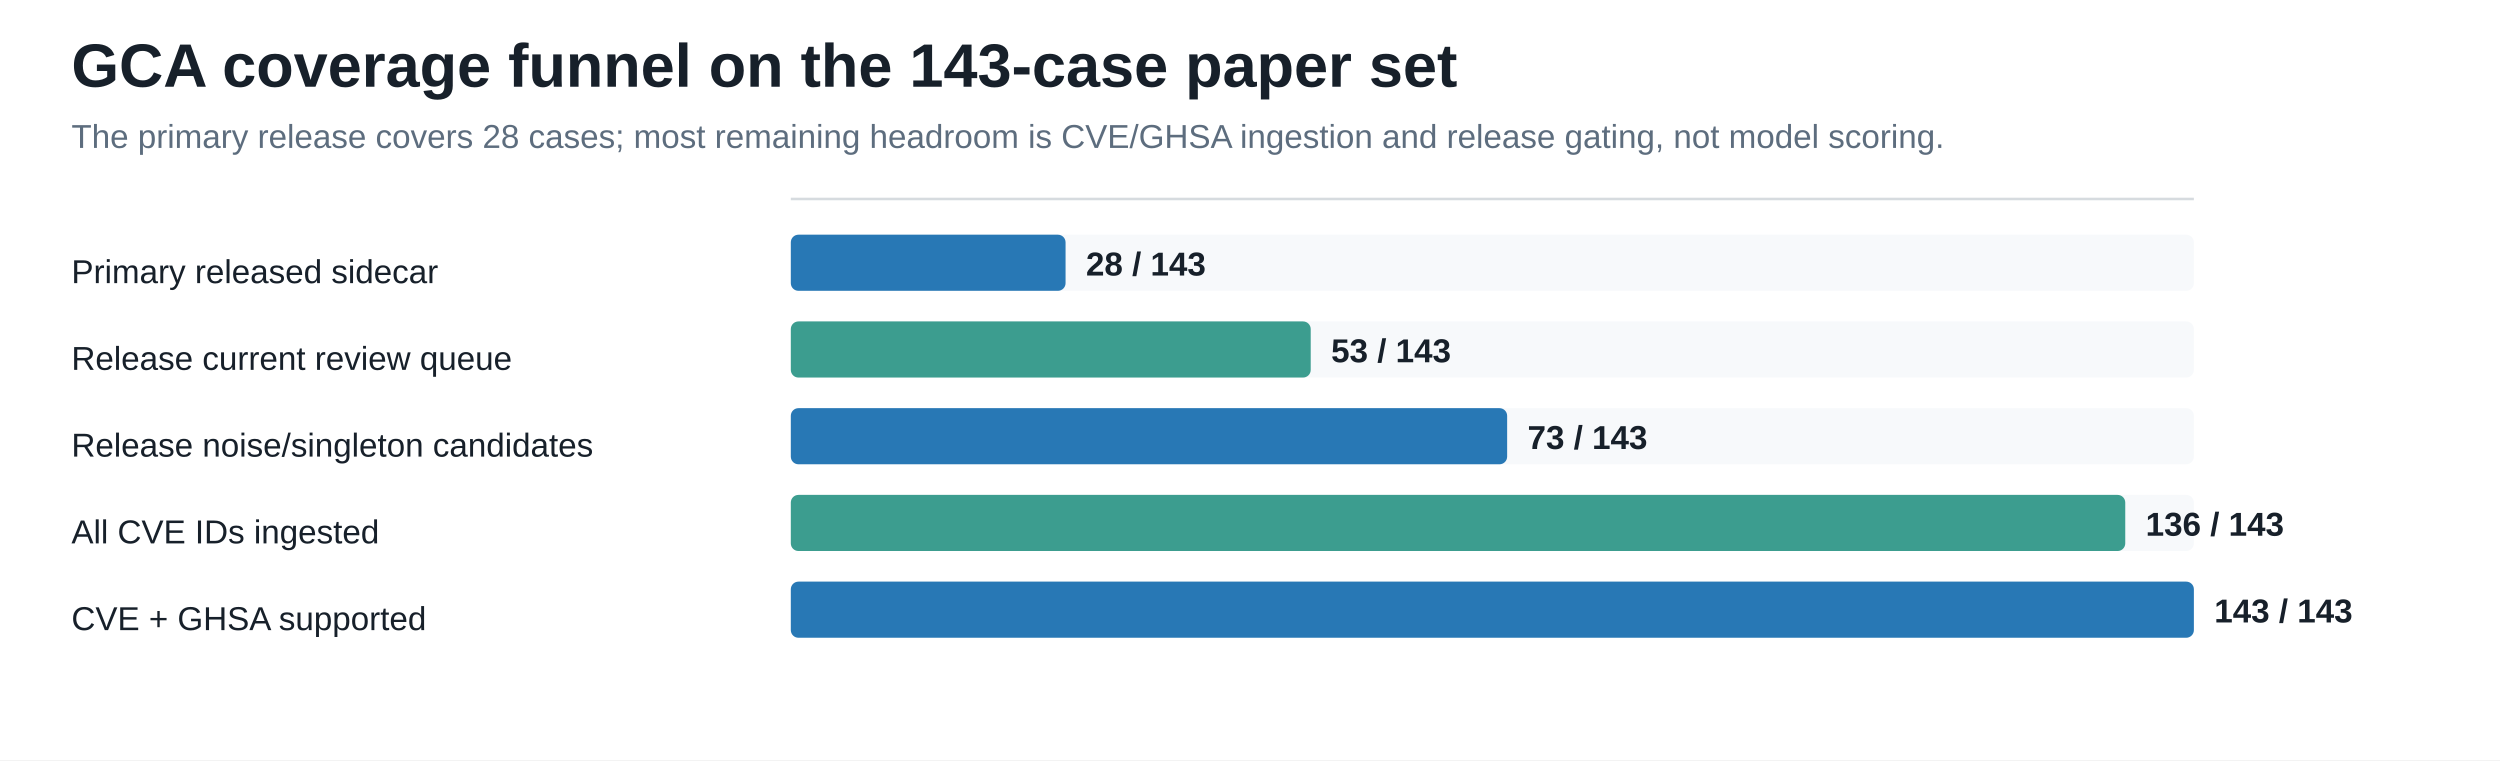
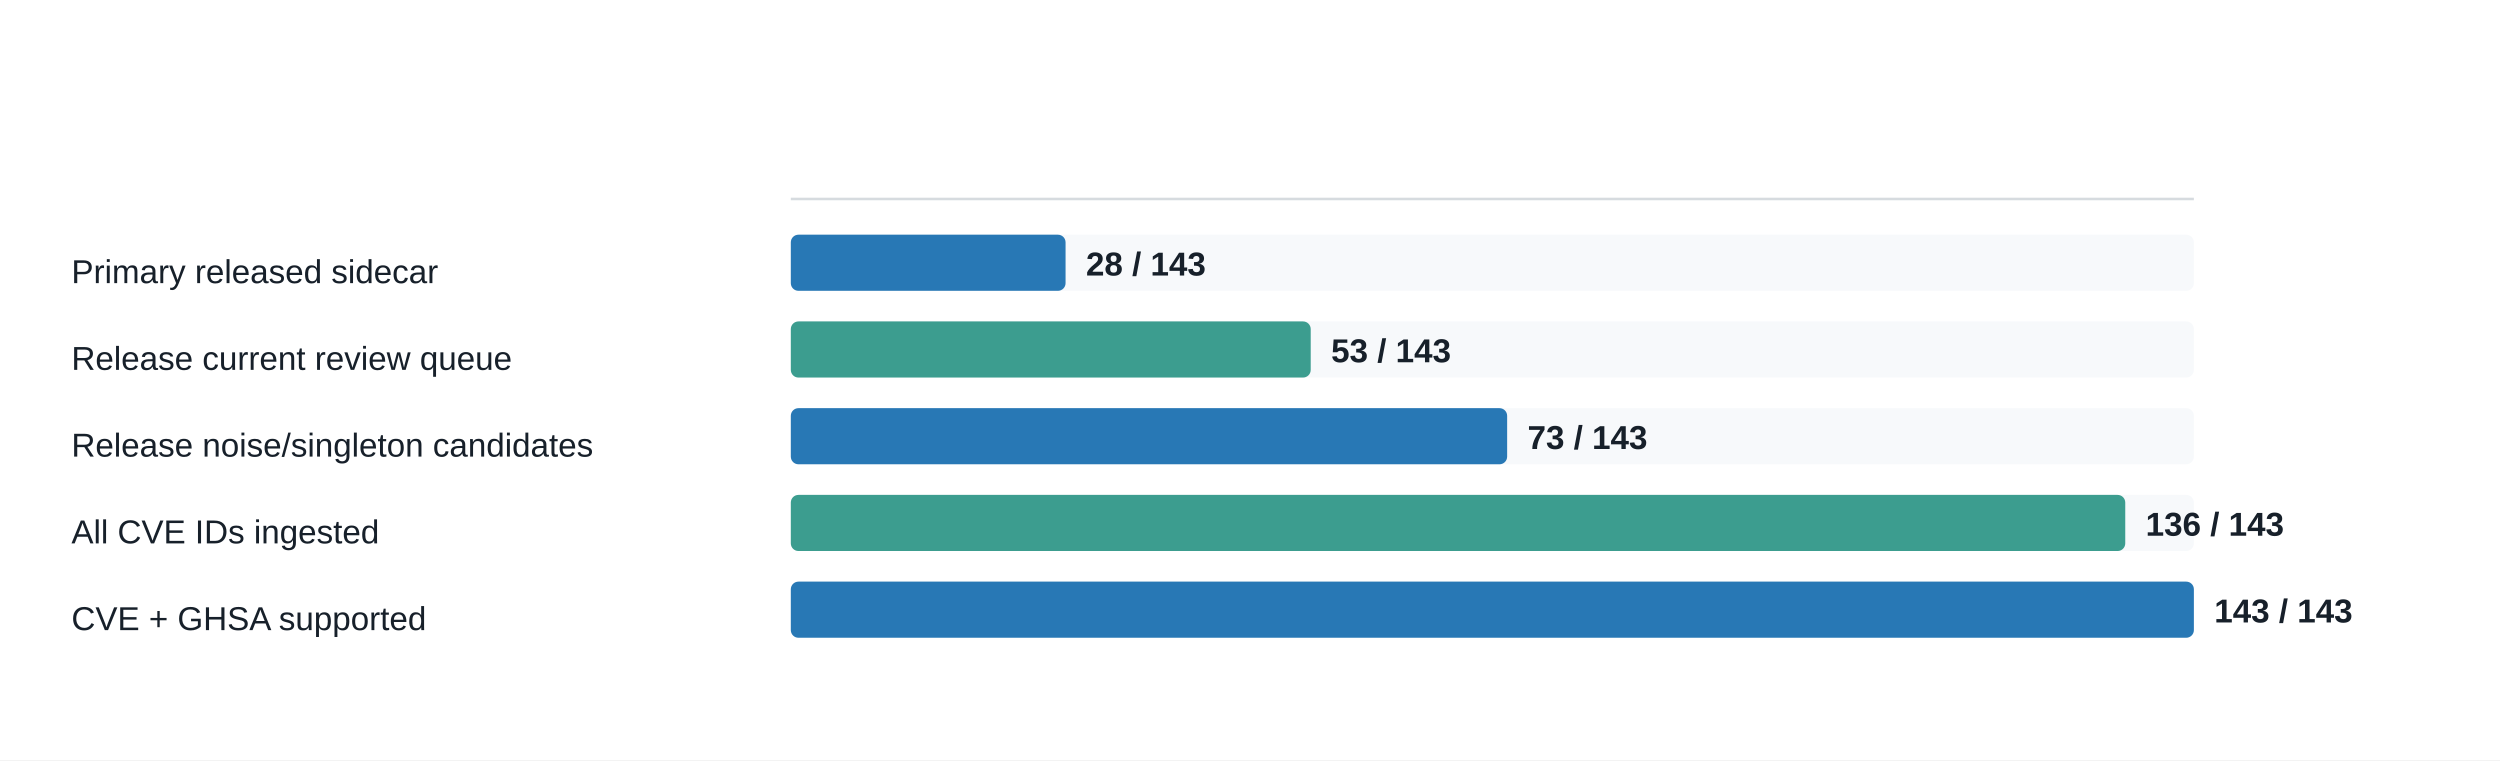
<svg xmlns="http://www.w3.org/2000/svg" width="980" height="298" viewBox="0 0 980 298">
  <style>
text{font-family:Arial,Helvetica,sans-serif;fill:#17202a} .title{font-size:24px;font-weight:700}
.sub{font-size:13px;fill:#5d6d7e}.label{font-size:13px}.value{font-size:13px;font-weight:700}
.axis{stroke:#d6dbdf;stroke-width:1}.bar{fill:#2878b5}.bar2{fill:#d1495b}.bg{fill:#f7f9fb}
</style>
  <rect width="980" height="298" fill="white" />
-   <text class="title" x="28" y="34">GCA coverage funnel on the 143-case paper set</text>
-   <text class="sub" x="28" y="58">The primary release covers 28 cases; most remaining headroom is CVE/GHSA ingestion and release gating, not model scoring.</text>
  <line class="axis" x1="310" y1="78" x2="860" y2="78" />
  <text class="label" x="28" y="111">Primary released sidecar</text>
  <rect class="bg" x="310" y="92" width="550" height="22" rx="3" />
  <rect x="310" y="92" width="107.7" height="22" rx="3" fill="#2878b5" />
  <text class="value" x="425.7" y="108">28 / 143</text>
  <text class="label" x="28" y="145">Release current review queue</text>
  <rect class="bg" x="310" y="126" width="550" height="22" rx="3" />
  <rect x="310" y="126" width="203.8" height="22" rx="3" fill="#3c9d8f" />
  <text class="value" x="521.8" y="142">53 / 143</text>
  <text class="label" x="28" y="179">Release noise/singleton candidates</text>
  <rect class="bg" x="310" y="160" width="550" height="22" rx="3" />
  <rect x="310" y="160" width="280.8" height="22" rx="3" fill="#2878b5" />
  <text class="value" x="598.8" y="176">73 / 143</text>
  <text class="label" x="28" y="213">All CVE IDs ingested</text>
  <rect class="bg" x="310" y="194" width="550" height="22" rx="3" />
  <rect x="310" y="194" width="523.1" height="22" rx="3" fill="#3c9d8f" />
  <text class="value" x="841.1" y="210">136 / 143</text>
  <text class="label" x="28" y="247">CVE + GHSA supported</text>
  <rect class="bg" x="310" y="228" width="550" height="22" rx="3" />
  <rect x="310" y="228" width="550.0" height="22" rx="3" fill="#2878b5" />
  <text class="value" x="868.0" y="244">143 / 143</text>
</svg>
